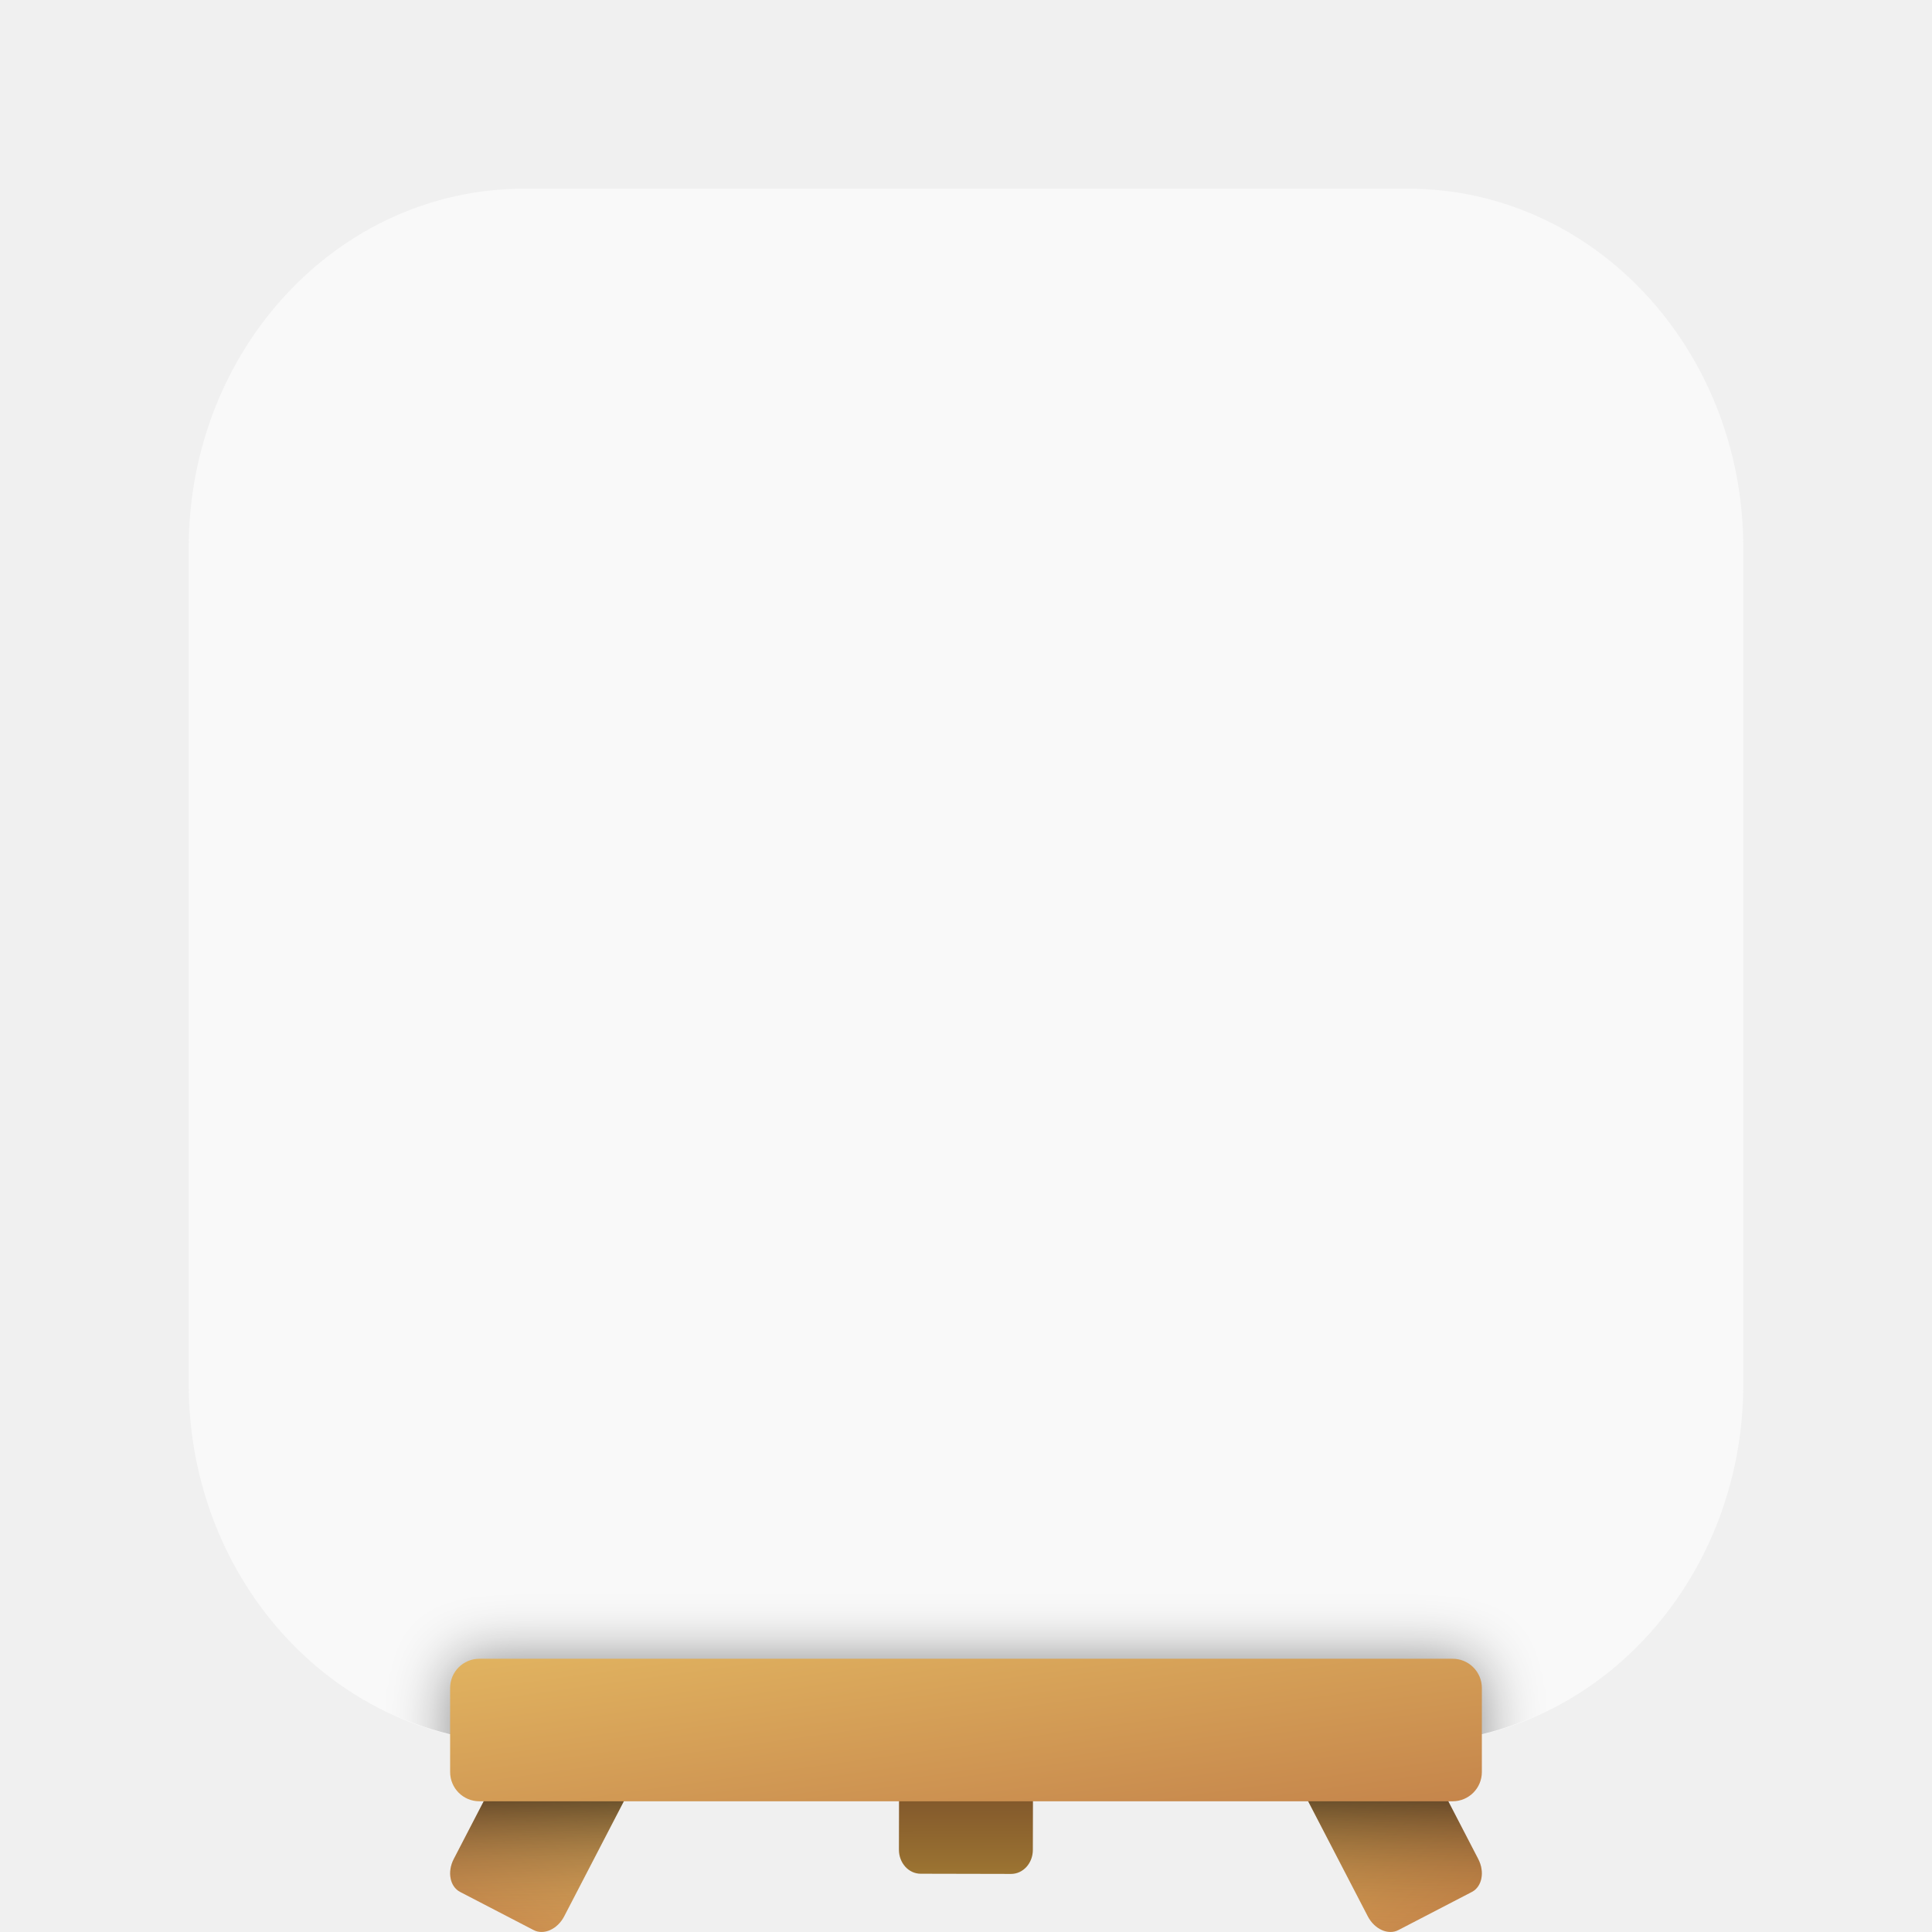
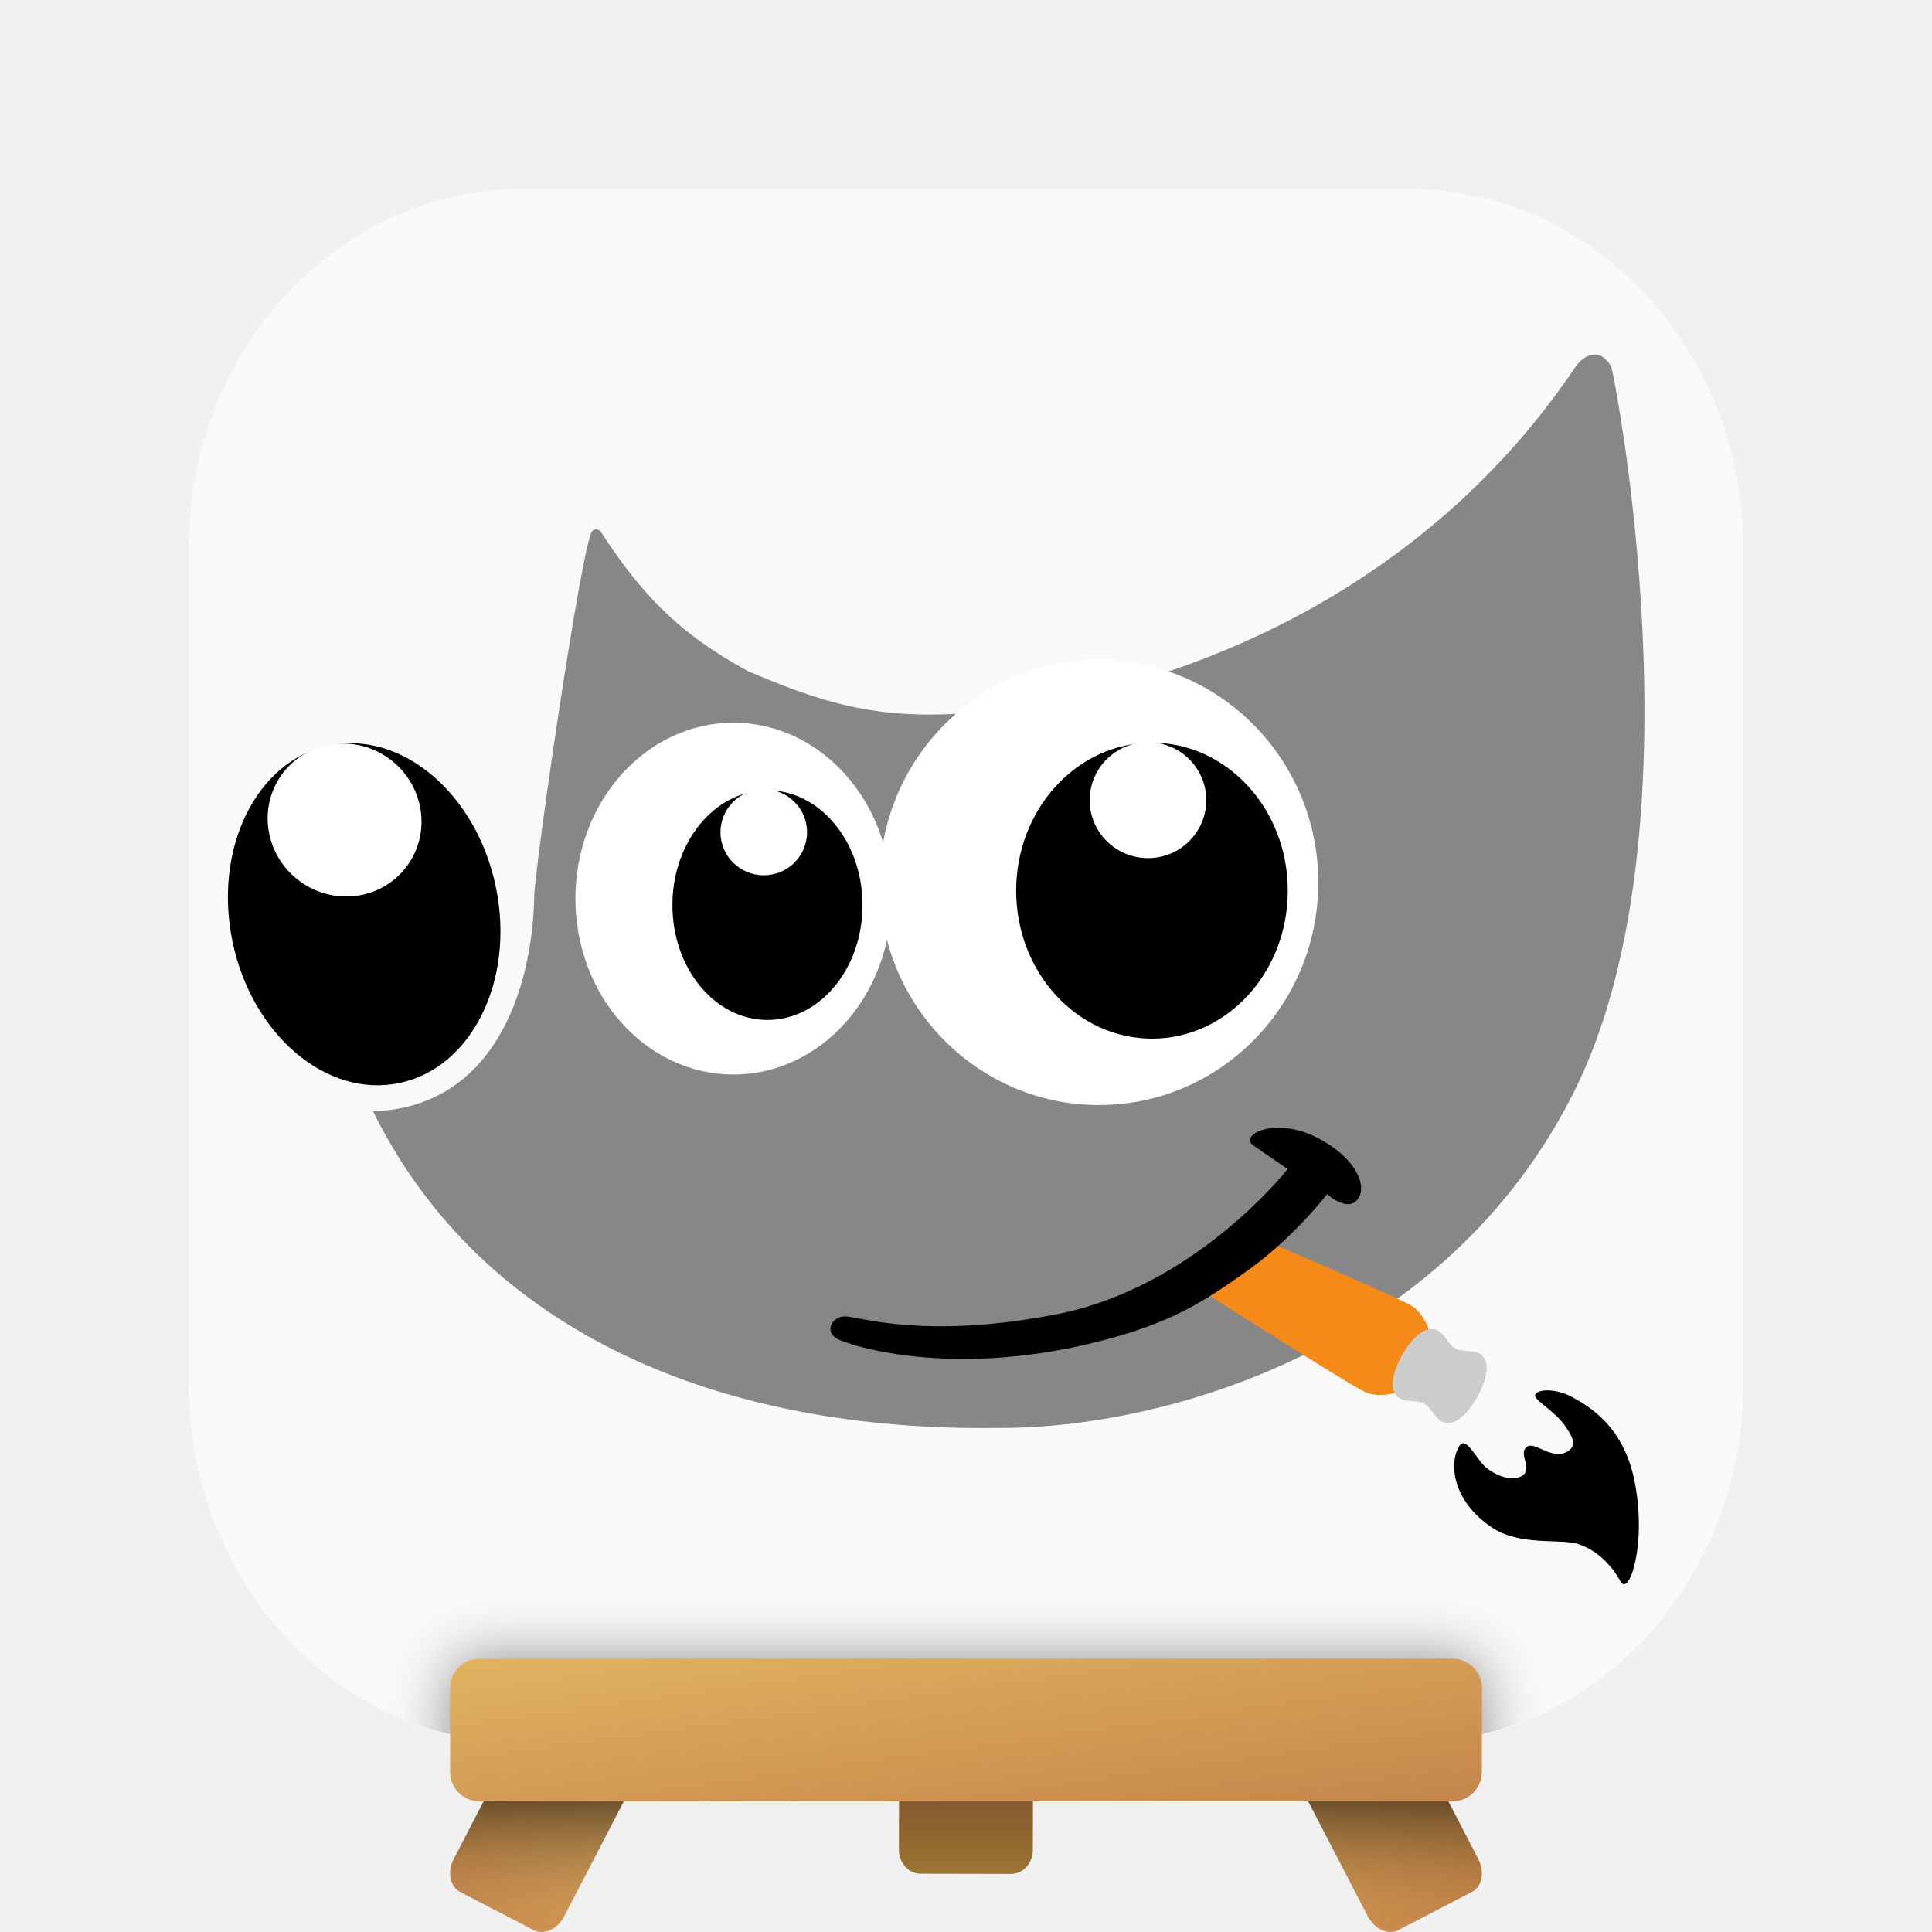
<svg xmlns="http://www.w3.org/2000/svg" xmlns:xlink="http://www.w3.org/1999/xlink" width="135.467mm" height="135.467mm" viewBox="0 0 135.467 135.467" version="1.1" id="svg1">
  <defs id="defs1">
    <clipPath clipPathUnits="userSpaceOnUse" id="clipPath15-7-4-0">
      <g id="g16-5-5-4">
        <rect style="display:inline;fill:#f9f9f9;fill-opacity:1;stroke:none;stroke-width:0.98;enable-background:new" id="rect15-3-2-6" width="245" height="245" x="628.284" y="9.221" rx="52.887" ry="56.686" />
      </g>
    </clipPath>
    <clipPath clipPathUnits="userSpaceOnUse" id="clipPath14-5-5-2">
      <g id="g15-6-4-6">
        <rect style="display:inline;fill:#f9f9f9;fill-opacity:1;stroke:none;stroke-width:0.98;enable-background:new" id="rect14-2-7-7" width="245" height="245" x="628.284" y="9.221" rx="52.887" ry="56.686" />
      </g>
    </clipPath>
    <clipPath clipPathUnits="userSpaceOnUse" id="clipPath13-9-4-56">
      <g id="g14-1-4-9">
        <rect style="display:inline;fill:#f9f9f9;fill-opacity:1;stroke:none;stroke-width:0.98;enable-background:new" id="rect13-2-3-8" width="245" height="245" x="628.284" y="9.221" rx="52.887" ry="56.686" />
      </g>
    </clipPath>
    <clipPath clipPathUnits="userSpaceOnUse" id="clipPath12-7-0-7">
      <g id="g13-0-7-28">
        <rect style="display:inline;fill:#f9f9f9;fill-opacity:1;stroke:none;stroke-width:0.98;enable-background:new" id="rect12-9-8-29" width="245" height="245" x="628.284" y="9.221" rx="52.887" ry="56.686" />
      </g>
    </clipPath>
    <clipPath clipPathUnits="userSpaceOnUse" id="clipPath11-3-6-9">
      <g id="g12-6-8-60">
        <rect style="display:inline;fill:#f9f9f9;fill-opacity:1;stroke:none;stroke-width:0.98;enable-background:new" id="rect11-0-8-2" width="245" height="245" x="628.284" y="9.221" rx="52.887" ry="56.686" />
      </g>
    </clipPath>
    <clipPath clipPathUnits="userSpaceOnUse" id="clipPath10-6-4-7">
      <g id="g11-2-3-6">
        <rect style="display:inline;fill:#f9f9f9;fill-opacity:1;stroke:none;stroke-width:0.98;enable-background:new" id="rect10-6-1-1" width="245" height="245" x="628.284" y="9.221" rx="52.887" ry="56.686" />
      </g>
    </clipPath>
    <clipPath clipPathUnits="userSpaceOnUse" id="clipPath9-1-4-3">
      <g id="g10-8-9-21">
        <rect style="display:inline;fill:#f9f9f9;fill-opacity:1;stroke:none;stroke-width:0.98;enable-background:new" id="rect9-7-2-5" width="245" height="245" x="628.284" y="9.221" rx="52.887" ry="56.686" />
      </g>
    </clipPath>
    <clipPath clipPathUnits="userSpaceOnUse" id="clipPath8-9-0-9">
      <g id="g9-2-6-9">
        <rect style="display:inline;fill:#f9f9f9;fill-opacity:1;stroke:none;stroke-width:0.98;enable-background:new" id="rect8-0-8-1" width="245" height="245" x="628.284" y="9.221" rx="52.887" ry="56.686" />
      </g>
    </clipPath>
    <clipPath clipPathUnits="userSpaceOnUse" id="clipPath7-2-9-4">
      <g id="g8-3-2-9">
        <rect style="display:inline;fill:#f9f9f9;fill-opacity:1;stroke:none;stroke-width:0.98;enable-background:new" id="rect7-7-6-1" width="245" height="245" x="628.284" y="9.221" rx="52.887" ry="56.686" />
      </g>
    </clipPath>
    <clipPath clipPathUnits="userSpaceOnUse" id="clipPath6-5-6-0">
      <g id="g7-9-4-7" transform="matrix(0.9793994,0.2043365,-0.2019474,0.9789037,0,0)">
        <rect style="display:inline;fill:#f9f9f9;fill-opacity:1;stroke:none;stroke-width:0.98;enable-background:new" id="rect6-2-9-5" width="245" height="245" x="628.284" y="9.221" rx="52.887" ry="56.686" />
      </g>
    </clipPath>
    <clipPath clipPathUnits="userSpaceOnUse" id="clipPath5-2-5-8">
      <g id="g6-8-0-7" transform="matrix(0.9772668,0.1938571,-0.2129038,0.9812226,0,0)">
        <rect style="display:inline;fill:#f9f9f9;fill-opacity:1;stroke:none;stroke-width:0.98;enable-background:new" id="rect5-9-4-0" width="245" height="245" x="628.284" y="9.221" rx="52.887" ry="56.686" />
      </g>
    </clipPath>
    <clipPath clipPathUnits="userSpaceOnUse" id="clipPath4-7-8-4">
      <g id="g5-3-7-8">
        <rect style="display:inline;fill:#f9f9f9;fill-opacity:1;stroke:none;stroke-width:0.98;enable-background:new" id="rect4-6-1-0" width="245" height="245" x="628.284" y="9.221" rx="52.887" ry="56.686" />
      </g>
    </clipPath>
    <clipPath clipPathUnits="userSpaceOnUse" id="clipPath3-1-7-4">
      <g id="g4-2-2-29">
        <rect style="display:inline;fill:#f9f9f9;fill-opacity:1;stroke:none;stroke-width:0.98;enable-background:new" id="rect3-9-7-6" width="245" height="245" x="628.284" y="9.221" rx="52.887" ry="56.686" />
      </g>
    </clipPath>
    <clipPath clipPathUnits="userSpaceOnUse" id="clipPath2-3-2-1">
      <g id="g3-1-2-0">
        <rect style="display:inline;fill:#f9f9f9;fill-opacity:1;stroke:none;stroke-width:0.98;enable-background:new" id="rect2-9-6-4" width="245" height="245" x="628.284" y="9.221" rx="52.887" ry="56.686" />
      </g>
    </clipPath>
    <clipPath clipPathUnits="userSpaceOnUse" id="clipPath1-4-1-2">
      <g id="g2-7-0-2">
        <rect style="display:inline;fill:#f9f9f9;fill-opacity:1;stroke:none;stroke-width:0.98;enable-background:new" id="rect1-8-6-20" width="245" height="245" x="628.284" y="9.221" rx="52.887" ry="56.686" />
      </g>
    </clipPath>
    <clipPath clipPathUnits="userSpaceOnUse" id="clipPath159">
      <rect style="display:inline;opacity:1;fill:none;fill-opacity:1;fill-rule:nonzero;stroke:none;stroke-width:0.436;enable-background:new" id="rect160" width="109.008" height="109.008" x="-654.043" y="477.311" rx="23.531" ry="25.222" />
    </clipPath>
    <clipPath clipPathUnits="userSpaceOnUse" id="clipPath15-7-4-0-3">
      <g id="g16-5-5-4-6">
        <rect style="display:inline;fill:#f9f9f9;fill-opacity:1;stroke:none;stroke-width:0.98;enable-background:new" id="rect15-3-2-6-0" width="245" height="245" x="628.284" y="9.221" rx="52.887" ry="56.686" />
      </g>
    </clipPath>
    <clipPath clipPathUnits="userSpaceOnUse" id="clipPath14-5-5-2-6">
      <g id="g15-6-4-6-2">
        <rect style="display:inline;fill:#f9f9f9;fill-opacity:1;stroke:none;stroke-width:0.98;enable-background:new" id="rect14-2-7-7-6" width="245" height="245" x="628.284" y="9.221" rx="52.887" ry="56.686" />
      </g>
    </clipPath>
    <clipPath clipPathUnits="userSpaceOnUse" id="clipPath13-9-4-56-1">
      <g id="g14-1-4-9-8">
        <rect style="display:inline;fill:#f9f9f9;fill-opacity:1;stroke:none;stroke-width:0.98;enable-background:new" id="rect13-2-3-8-7" width="245" height="245" x="628.284" y="9.221" rx="52.887" ry="56.686" />
      </g>
    </clipPath>
    <clipPath clipPathUnits="userSpaceOnUse" id="clipPath12-7-0-7-9">
      <g id="g13-0-7-28-2">
        <rect style="display:inline;fill:#f9f9f9;fill-opacity:1;stroke:none;stroke-width:0.98;enable-background:new" id="rect12-9-8-29-0" width="245" height="245" x="628.284" y="9.221" rx="52.887" ry="56.686" />
      </g>
    </clipPath>
    <clipPath clipPathUnits="userSpaceOnUse" id="clipPath11-3-6-9-2">
      <g id="g12-6-8-60-3">
        <rect style="display:inline;fill:#f9f9f9;fill-opacity:1;stroke:none;stroke-width:0.98;enable-background:new" id="rect11-0-8-2-7" width="245" height="245" x="628.284" y="9.221" rx="52.887" ry="56.686" />
      </g>
    </clipPath>
    <clipPath clipPathUnits="userSpaceOnUse" id="clipPath10-6-4-7-5">
      <g id="g11-2-3-6-9">
        <rect style="display:inline;fill:#f9f9f9;fill-opacity:1;stroke:none;stroke-width:0.98;enable-background:new" id="rect10-6-1-1-2" width="245" height="245" x="628.284" y="9.221" rx="52.887" ry="56.686" />
      </g>
    </clipPath>
    <clipPath clipPathUnits="userSpaceOnUse" id="clipPath9-1-4-3-2">
      <g id="g10-8-9-21-8">
        <rect style="display:inline;fill:#f9f9f9;fill-opacity:1;stroke:none;stroke-width:0.98;enable-background:new" id="rect9-7-2-5-9" width="245" height="245" x="628.284" y="9.221" rx="52.887" ry="56.686" />
      </g>
    </clipPath>
    <clipPath clipPathUnits="userSpaceOnUse" id="clipPath8-9-0-9-7">
      <g id="g9-2-6-9-3">
        <rect style="display:inline;fill:#f9f9f9;fill-opacity:1;stroke:none;stroke-width:0.98;enable-background:new" id="rect8-0-8-1-6" width="245" height="245" x="628.284" y="9.221" rx="52.887" ry="56.686" />
      </g>
    </clipPath>
    <clipPath clipPathUnits="userSpaceOnUse" id="clipPath7-2-9-4-1">
      <g id="g8-3-2-9-2">
        <rect style="display:inline;fill:#f9f9f9;fill-opacity:1;stroke:none;stroke-width:0.98;enable-background:new" id="rect7-7-6-1-9" width="245" height="245" x="628.284" y="9.221" rx="52.887" ry="56.686" />
      </g>
    </clipPath>
    <clipPath clipPathUnits="userSpaceOnUse" id="clipPath6-5-6-0-3">
      <g id="g7-9-4-7-1" transform="matrix(0.9793994,0.2043365,-0.2019474,0.9789037,0,0)">
        <rect style="display:inline;fill:#f9f9f9;fill-opacity:1;stroke:none;stroke-width:0.98;enable-background:new" id="rect6-2-9-5-9" width="245" height="245" x="628.284" y="9.221" rx="52.887" ry="56.686" />
      </g>
    </clipPath>
    <clipPath clipPathUnits="userSpaceOnUse" id="clipPath5-2-5-8-4">
      <g id="g6-8-0-7-7" transform="matrix(0.9772668,0.1938571,-0.2129038,0.9812226,0,0)">
        <rect style="display:inline;fill:#f9f9f9;fill-opacity:1;stroke:none;stroke-width:0.98;enable-background:new" id="rect5-9-4-0-8" width="245" height="245" x="628.284" y="9.221" rx="52.887" ry="56.686" />
      </g>
    </clipPath>
    <clipPath clipPathUnits="userSpaceOnUse" id="clipPath4-7-8-4-4">
      <g id="g5-3-7-8-5">
        <rect style="display:inline;fill:#f9f9f9;fill-opacity:1;stroke:none;stroke-width:0.98;enable-background:new" id="rect4-6-1-0-0" width="245" height="245" x="628.284" y="9.221" rx="52.887" ry="56.686" />
      </g>
    </clipPath>
    <clipPath clipPathUnits="userSpaceOnUse" id="clipPath3-1-7-4-3">
      <g id="g4-2-2-29-6">
        <rect style="display:inline;fill:#f9f9f9;fill-opacity:1;stroke:none;stroke-width:0.98;enable-background:new" id="rect3-9-7-6-1" width="245" height="245" x="628.284" y="9.221" rx="52.887" ry="56.686" />
      </g>
    </clipPath>
    <clipPath clipPathUnits="userSpaceOnUse" id="clipPath2-3-2-1-0">
      <g id="g3-1-2-0-6">
        <rect style="display:inline;fill:#f9f9f9;fill-opacity:1;stroke:none;stroke-width:0.98;enable-background:new" id="rect2-9-6-4-3" width="245" height="245" x="628.284" y="9.221" rx="52.887" ry="56.686" />
      </g>
    </clipPath>
    <clipPath clipPathUnits="userSpaceOnUse" id="clipPath1-4-1-2-2">
      <g id="g2-7-0-2-0">
        <rect style="display:inline;fill:#f9f9f9;fill-opacity:1;stroke:none;stroke-width:0.98;enable-background:new" id="rect1-8-6-20-6" width="245" height="245" x="628.284" y="9.221" rx="52.887" ry="56.686" />
      </g>
    </clipPath>
    <clipPath clipPathUnits="userSpaceOnUse" id="clipPath159-1">
      <rect style="display:inline;opacity:1;fill:none;fill-opacity:1;fill-rule:nonzero;stroke:none;stroke-width:0.436;enable-background:new" id="rect160-5" width="109.008" height="109.008" x="-654.043" y="477.311" rx="23.531" ry="25.222" />
    </clipPath>
    <filter style="color-interpolation-filters:sRGB" id="filter18-8" x="-0.068" y="-0.494" width="1.137" height="1.989">
      <feGaussianBlur stdDeviation="2.059" id="feGaussianBlur18-5" />
    </filter>
    <linearGradient xlink:href="#linearGradient300" id="linearGradient36" gradientUnits="userSpaceOnUse" gradientTransform="matrix(0.9999024,0,0,1,-0.09722079,-1.172365)" x1="635.604" y1="-419.929" x2="623.624" y2="-419.963" />
    <linearGradient id="linearGradient300">
      <stop style="stop-color:#9c7432;stop-opacity:1;" offset="0" id="stop299" />
      <stop style="stop-color:#7f552b;stop-opacity:1;" offset="0.5" id="stop300" />
    </linearGradient>
    <linearGradient xlink:href="#linearGradient151" id="linearGradient37" gradientUnits="userSpaceOnUse" gradientTransform="matrix(0.999923,0,0,0.9999794,1.285533,-0.8048013)" x1="756.597" y1="-105.85" x2="776.89" y2="-112.444" />
    <linearGradient id="linearGradient151">
      <stop style="stop-color:#e1b360;stop-opacity:1;" offset="0" id="stop150" />
      <stop style="stop-color:#c5854b;stop-opacity:1;" offset="1" id="stop151" />
    </linearGradient>
    <linearGradient xlink:href="#linearGradient296" id="linearGradient38" gradientUnits="userSpaceOnUse" gradientTransform="matrix(0.999923,0,0,0.9999794,1.285553,-0.8048613)" x1="756.597" y1="-114.573" x2="774.073" y2="-105.85" />
    <linearGradient id="linearGradient296">
      <stop style="stop-color:#000000;stop-opacity:0.5;" offset="0.497" id="stop295" />
      <stop style="stop-color:#e1b360;stop-opacity:0;" offset="1" id="stop296" />
    </linearGradient>
    <linearGradient xlink:href="#linearGradient3" id="linearGradient9-9" gradientUnits="userSpaceOnUse" gradientTransform="translate(-1074.57,-753.0628)" x1="756.597" y1="-105.85" x2="776.89" y2="-112.444" />
    <linearGradient id="linearGradient3">
      <stop style="stop-color:#c5854b;stop-opacity:1;" offset="0" id="stop3" />
      <stop style="stop-color:#e1b360;stop-opacity:1;" offset="1" id="stop4" />
    </linearGradient>
    <linearGradient xlink:href="#linearGradient298" id="linearGradient39" gradientUnits="userSpaceOnUse" gradientTransform="translate(-456.1004,973.4853)" x1="756.597" y1="-114.573" x2="774.073" y2="-105.85" />
    <linearGradient id="linearGradient298">
      <stop style="stop-color:#000000;stop-opacity:0.5;" offset="0.496" id="stop297" />
      <stop style="stop-color:#d6983d;stop-opacity:0;" offset="1" id="stop298" />
    </linearGradient>
    <linearGradient xlink:href="#linearGradient346" id="linearGradient190" gradientUnits="userSpaceOnUse" gradientTransform="matrix(2.690172,0,0,0.3716872,-1.093838,1.487626)" x1="-170.09" y1="1662.609" x2="-143.198" y2="1689.5" />
    <linearGradient id="linearGradient346" gradientTransform="matrix(2.690172,0,0,0.3717235,-178.1813,-39.68135)" x1="-170.09" y1="1662.609" x2="-143.198" y2="1662.609" gradientUnits="userSpaceOnUse">
      <stop style="stop-color:#e1b360;stop-opacity:1;" offset="0" id="stop345" />
      <stop style="stop-color:#c5854b;stop-opacity:1;" offset="1" id="stop346" />
    </linearGradient>
  </defs>
  <g id="layer1" transform="translate(-186.7958,-162.9833)">
    <g id="g158" transform="translate(677.0222,-340.1674)">
      <rect style="opacity:0.47;fill:none;fill-opacity:1;stroke:none;stroke-width:0.026;stroke-linecap:round;stroke-linejoin:round;stroke-dasharray:none;paint-order:stroke markers fill" id="rect158" width="135.467" height="135.467" x="-490.226" y="503.151" rx="0" ry="0" />
      <path id="rect84-5-5-90" style="display:inline;fill:#f9f9f9;fill-opacity:1;fill-rule:nonzero;stroke:none;stroke-width:0.436;enable-background:new" d="m -453.466,516.38 c -13.036,0 -23.531,11.249 -23.531,25.222 v 58.565 c 0,13.973 10.495,25.222 23.531,25.222 h 61.947 c 13.036,0 23.531,-11.249 23.531,-25.222 v -58.565 c 0,-13.973 -10.495,-25.222 -23.531,-25.222 z" />
      <g id="g18-7-0" transform="matrix(0.4445931,0,0,0.4418489,-745.1772,364.5694)" style="display:inline;stroke:none;enable-background:new">
-         <path d="m 849.739,40.234 c 0.252,-0.026 0.488,-0.018 0.703,0.018 0.863,0.136 1.895,1.066 2.254,2.114 0.358,1.048 14.581,72.997 -5.715,114.411 -20.296,41.414 -65.193,53.953 -91.054,53.773 -43.461,0.64 -81.206,-14.878 -98.568,-50.239 18.847,-0.641 25.115,-18.893 25.422,-34.094 0.094,-4.69 7.446,-55.723 9.132,-57.969 0.464,-0.566 1.141,-0.283 1.474,0.239 7.065,11.043 13.566,16.746 23.1,21.96 15.15,6.544 25.016,8.946 47.368,4.972 22.352,-3.975 59.163,-17.242 83.301,-53.471 0.926,-1.189 1.826,-1.622 2.583,-1.708 z" style="color:#000000;display:inline;fill:#878787;fill-opacity:1;stroke:none;stroke-width:8.722;stroke-linecap:round;-inkscape-stroke:none;paint-order:stroke fill markers;enable-background:new" id="path1-9-5-1-0-7-9" clip-path="url(#clipPath15-7-4-0-3)" transform="translate(-25.08106,329.6877)" />
-         <path id="path18-0-5-9-3-1-1" style="display:inline;fill:#000000;stroke:none;stroke-width:0.765;stroke-linecap:round;stroke-linejoin:round;enable-background:new" d="m 720.664,109.365 a 6.828,6.828 0 0 1 5.112,6.607 6.828,6.828 0 0 1 -6.828,6.828 6.828,6.828 0 0 1 -6.828,-6.828 6.828,6.828 0 0 1 3.605,-6 14.931,18.242 0 0 0 -11.034,17.585 14.931,18.242 0 0 0 14.931,18.242 14.931,18.242 0 0 0 14.931,-18.242 14.931,18.242 0 0 0 -13.889,-18.192 z" clip-path="url(#clipPath14-5-5-2-6)" transform="translate(-25.08106,329.6877)" />
-         <path id="path19-6-0-1-6-1-9" style="display:inline;fill:#000000;stroke:none;stroke-width:1.04;stroke-linecap:round;stroke-linejoin:round;enable-background:new" d="m 780.981,101.84 a 9.173,9.173 0 0 1 7.795,9.069 9.173,9.173 0 0 1 -9.173,9.173 9.173,9.173 0 0 1 -9.173,-9.173 9.173,9.173 0 0 1 6.863,-8.861 21.454,23.492 0 0 0 -18.541,23.264 21.454,23.492 0 0 0 21.454,23.492 21.454,23.492 0 0 0 21.454,-23.492 21.454,23.492 0 0 0 -20.68,-23.472 z" clip-path="url(#clipPath13-9-4-56-1)" transform="translate(-25.08106,329.6877)" />
-         <ellipse style="display:inline;fill:#ffffff;fill-opacity:1;stroke:none;stroke-width:3.392;stroke-linecap:round;stroke-linejoin:round;enable-background:new" id="path23-1-0-0-1-5-6" cx="714.193" cy="126.554" rx="24.915" ry="27.915" clip-path="url(#clipPath12-7-0-7-9)" transform="translate(-25.08106,329.6877)" />
-         <ellipse style="display:inline;fill:#ffffff;fill-opacity:1;stroke:none;stroke-width:3.354;stroke-linecap:round;stroke-linejoin:round;enable-background:new" id="path24-59-3-7-06-9-2" cx="771.841" cy="124.003" rx="34.594" ry="35.311" clip-path="url(#clipPath11-3-6-9-2)" transform="translate(-25.08106,329.6877)" />
-         <ellipse style="display:inline;fill:#000000;fill-opacity:1;stroke:none;stroke-width:3.499;stroke-linecap:round;stroke-linejoin:round;enable-background:new" id="path25-4-4-5-3-7-5" cx="719.567" cy="127.589" rx="14.99" ry="18.223" clip-path="url(#clipPath10-6-4-7-5)" transform="translate(-25.08106,329.6877)" />
-         <ellipse style="display:inline;fill:#000000;fill-opacity:1;stroke:none;stroke-width:4.748;stroke-linecap:round;stroke-linejoin:round;enable-background:new" id="ellipse25-9-6-87-2-7-4" cx="780.209" cy="125.297" rx="21.419" ry="23.48" clip-path="url(#clipPath9-1-4-3-2)" transform="translate(-25.08106,329.6877)" />
-         <circle style="display:inline;fill:#ffffff;fill-opacity:1;stroke:none;stroke-width:3.482;stroke-linecap:round;stroke-linejoin:round;enable-background:new" id="path26-09-6-0-0-6-4" cx="779.578" cy="110.932" r="9.196" clip-path="url(#clipPath8-9-0-9-7)" transform="translate(-25.08106,329.6877)" />
-         <circle style="display:inline;fill:#ffffff;fill-opacity:1;stroke:none;stroke-width:3.381;stroke-linecap:round;stroke-linejoin:round;enable-background:new" id="path27-1-0-4-6-7-9" cx="718.983" cy="116.024" r="6.829" clip-path="url(#clipPath7-2-9-4-1)" transform="translate(-25.08106,329.6877)" />
-         <ellipse style="display:inline;fill:#000000;fill-opacity:1;stroke:none;stroke-width:5.1;stroke-linecap:round;stroke-linejoin:round;enable-background:new" id="path25-2-7-2-8-1-3-9" cx="616.391" cy="260.351" rx="21.214" ry="27.354" transform="matrix(0.9789008,-0.2043359,0.2019468,0.9793965,-25.08106,329.6877)" clip-path="url(#clipPath6-5-6-0-3)" />
-         <ellipse style="display:inline;fill:#ffffff;fill-opacity:1;stroke:none;stroke-width:6.007;stroke-linecap:round;stroke-linejoin:round;enable-background:new" id="path27-0-7-5-0-5-6-3" cx="613.743" cy="238.504" rx="12.082" ry="12.185" transform="matrix(0.981037,-0.1938204,0.2128635,0.9770819,-25.08106,329.6877)" clip-path="url(#clipPath5-2-5-8-4)" />
-         <path id="rect30-5-36-1-8-42-5-5-6" style="display:inline;fill:#f58a19;fill-opacity:1;stroke:none;stroke-width:3.547;stroke-linecap:round;stroke-linejoin:round;enable-background:new" d="m 787.532,188.448 c 0,0 22.024,14.153 25.946,16.237 3.922,2.084 9.528,-1.637 9.528,-1.637 l 1.746,-3.286 c 0,0 -0.052,-6.728 -3.977,-8.812 -3.922,-2.084 -27.977,-12.416 -27.977,-12.416 z" clip-path="url(#clipPath4-7-8-4-4)" transform="translate(-25.08106,329.6877)" />
-         <path d="m 777.125,195.314 c -26.629,8.434 -45.169,2 -46.707,1.026 -1.84,-1.165 -0.674,-3.502 1.392,-3.489 2.209,0.018 12.416,3.721 33.226,-0.307 22,-4.258 36.567,-23.079 36.567,-23.079 0,0 -2.15,-1.475 -5.382,-3.722 -1.523,-1.059 0.3,-2.712 3.587,-2.827 1.972,-0.061 4.472,0.415 7.093,1.912 7.053,4.029 7.294,8.989 4.978,10.066 -1.62,0.754 -4.059,-1.442 -4.059,-1.442 0,0 -4.96,6.582 -12.12,11.821 -8.11,5.934 -12.117,7.83 -18.574,10.041 z" style="display:inline;fill:#000000;fill-opacity:1;stroke:none;stroke-width:0.765;stroke-linecap:round;stroke-linejoin:round;stroke-dasharray:none;enable-background:new" id="path1-5-1-9-96-4-6-0" clip-path="url(#clipPath3-1-7-4-3)" transform="translate(-25.08106,329.6877)" />
-         <path style="display:inline;fill:#000000;fill-opacity:1;stroke:none;stroke-width:0.765;stroke-linecap:round;stroke-linejoin:round;enable-background:new" d="m 828.634,213.511 c -1.635,2.687 -0.99,8.695 5.17,12.829 4.498,3.019 10.823,1.728 13.62,2.638 2.797,0.91 5.137,3.113 6.707,5.973 1.316,2.397 4.183,-5.974 2.166,-16.044 -1.727,-8.621 -7.173,-11.822 -9.909,-13.293 -2.566,-1.38 -5.508,-1.258 -5.762,-0.256 -0.191,0.754 2.979,2.408 4.648,4.757 1.483,2.088 1.942,3.342 0.386,4.221 -2.431,1.374 -5.083,-1.731 -6.333,-0.784 -1.419,1.076 0.984,3.444 -0.694,4.559 -1.749,1.162 -4.569,-0.226 -5.852,-1.387 -1.516,-1.372 -3.147,-5.117 -4.148,-3.214 z" id="path20-5-5-1-7-3-5" clip-path="url(#clipPath2-3-2-1-0)" transform="translate(-25.08106,329.6877)" />
-         <path id="path21-7-5-9-0-04-65-9-0" style="display:inline;fill:#cccccc;fill-opacity:1;stroke:none;stroke-width:0.739;stroke-linecap:round;stroke-linejoin:round;enable-background:new" d="m 818.271,204.425 c 0.733,2.59 3.311,1.415 4.877,2.284 1.565,0.87 1.926,3.68 4.513,2.935 2.587,-0.745 5.976,-6.843 5.243,-9.434 -0.733,-2.59 -3.312,-1.413 -4.877,-2.283 -1.565,-0.87 -1.926,-3.682 -4.513,-2.936 -2.587,0.745 -5.976,6.843 -5.243,9.433 z" clip-path="url(#clipPath1-4-1-2-2)" transform="translate(-25.08106,329.6877)" />
+         <path d="m 849.739,40.234 c 0.252,-0.026 0.488,-0.018 0.703,0.018 0.863,0.136 1.895,1.066 2.254,2.114 0.358,1.048 14.581,72.997 -5.715,114.411 -20.296,41.414 -65.193,53.953 -91.054,53.773 -43.461,0.64 -81.206,-14.878 -98.568,-50.239 18.847,-0.641 25.115,-18.893 25.422,-34.094 0.094,-4.69 7.446,-55.723 9.132,-57.969 0.464,-0.566 1.141,-0.283 1.474,0.239 7.065,11.043 13.566,16.746 23.1,21.96 15.15,6.544 25.016,8.946 47.368,4.972 22.352,-3.975 59.163,-17.242 83.301,-53.471 0.926,-1.189 1.826,-1.622 2.583,-1.708 z" style="color:#000000;display:inline;fill:#878787;fill-opacity:1;stroke:none;stroke-width:8.722;stroke-linecap:round;-inkscape-stroke:none;paint-order:stroke fill markers;enable-background:new" id="path1-9-5-1-0-7-9" transform="translate(-25.08106,329.6877)" />
+         <path id="path18-0-5-9-3-1-1" style="display:inline;fill:#000000;stroke:none;stroke-width:0.765;stroke-linecap:round;stroke-linejoin:round;enable-background:new" d="m 720.664,109.365 a 6.828,6.828 0 0 1 5.112,6.607 6.828,6.828 0 0 1 -6.828,6.828 6.828,6.828 0 0 1 -6.828,-6.828 6.828,6.828 0 0 1 3.605,-6 14.931,18.242 0 0 0 -11.034,17.585 14.931,18.242 0 0 0 14.931,18.242 14.931,18.242 0 0 0 14.931,-18.242 14.931,18.242 0 0 0 -13.889,-18.192 z" transform="translate(-25.08106,329.6877)" />
+         <path id="path19-6-0-1-6-1-9" style="display:inline;fill:#000000;stroke:none;stroke-width:1.04;stroke-linecap:round;stroke-linejoin:round;enable-background:new" d="m 780.981,101.84 a 9.173,9.173 0 0 1 7.795,9.069 9.173,9.173 0 0 1 -9.173,9.173 9.173,9.173 0 0 1 -9.173,-9.173 9.173,9.173 0 0 1 6.863,-8.861 21.454,23.492 0 0 0 -18.541,23.264 21.454,23.492 0 0 0 21.454,23.492 21.454,23.492 0 0 0 21.454,-23.492 21.454,23.492 0 0 0 -20.68,-23.472 z" transform="translate(-25.08106,329.6877)" />
+         <ellipse style="display:inline;fill:#ffffff;fill-opacity:1;stroke:none;stroke-width:3.392;stroke-linecap:round;stroke-linejoin:round;enable-background:new" id="path23-1-0-0-1-5-6" cx="714.193" cy="126.554" rx="24.915" ry="27.915" transform="translate(-25.08106,329.6877)" />
+         <ellipse style="display:inline;fill:#ffffff;fill-opacity:1;stroke:none;stroke-width:3.354;stroke-linecap:round;stroke-linejoin:round;enable-background:new" id="path24-59-3-7-06-9-2" cx="771.841" cy="124.003" rx="34.594" ry="35.311" transform="translate(-25.08106,329.6877)" />
+         <ellipse style="display:inline;fill:#000000;fill-opacity:1;stroke:none;stroke-width:3.499;stroke-linecap:round;stroke-linejoin:round;enable-background:new" id="path25-4-4-5-3-7-5" cx="719.567" cy="127.589" rx="14.99" ry="18.223" transform="translate(-25.08106,329.6877)" />
+         <ellipse style="display:inline;fill:#000000;fill-opacity:1;stroke:none;stroke-width:4.748;stroke-linecap:round;stroke-linejoin:round;enable-background:new" id="ellipse25-9-6-87-2-7-4" cx="780.209" cy="125.297" rx="21.419" ry="23.48" transform="translate(-25.08106,329.6877)" />
+         <circle style="display:inline;fill:#ffffff;fill-opacity:1;stroke:none;stroke-width:3.482;stroke-linecap:round;stroke-linejoin:round;enable-background:new" id="path26-09-6-0-0-6-4" cx="779.578" cy="110.932" r="9.196" transform="translate(-25.08106,329.6877)" />
+         <circle style="display:inline;fill:#ffffff;fill-opacity:1;stroke:none;stroke-width:3.381;stroke-linecap:round;stroke-linejoin:round;enable-background:new" id="path27-1-0-4-6-7-9" cx="718.983" cy="116.024" r="6.829" transform="translate(-25.08106,329.6877)" />
+         <ellipse style="display:inline;fill:#000000;fill-opacity:1;stroke:none;stroke-width:5.1;stroke-linecap:round;stroke-linejoin:round;enable-background:new" id="path25-2-7-2-8-1-3-9" cx="616.391" cy="260.351" rx="21.214" ry="27.354" transform="matrix(0.9789008,-0.2043359,0.2019468,0.9793965,-25.08106,329.6877)" />
+         <ellipse style="display:inline;fill:#ffffff;fill-opacity:1;stroke:none;stroke-width:6.007;stroke-linecap:round;stroke-linejoin:round;enable-background:new" id="path27-0-7-5-0-5-6-3" cx="613.743" cy="238.504" rx="12.082" ry="12.185" transform="matrix(0.981037,-0.1938204,0.2128635,0.9770819,-25.08106,329.6877)" />
+         <path id="rect30-5-36-1-8-42-5-5-6" style="display:inline;fill:#f58a19;fill-opacity:1;stroke:none;stroke-width:3.547;stroke-linecap:round;stroke-linejoin:round;enable-background:new" d="m 787.532,188.448 c 0,0 22.024,14.153 25.946,16.237 3.922,2.084 9.528,-1.637 9.528,-1.637 l 1.746,-3.286 c 0,0 -0.052,-6.728 -3.977,-8.812 -3.922,-2.084 -27.977,-12.416 -27.977,-12.416 z" transform="translate(-25.08106,329.6877)" />
+         <path d="m 777.125,195.314 c -26.629,8.434 -45.169,2 -46.707,1.026 -1.84,-1.165 -0.674,-3.502 1.392,-3.489 2.209,0.018 12.416,3.721 33.226,-0.307 22,-4.258 36.567,-23.079 36.567,-23.079 0,0 -2.15,-1.475 -5.382,-3.722 -1.523,-1.059 0.3,-2.712 3.587,-2.827 1.972,-0.061 4.472,0.415 7.093,1.912 7.053,4.029 7.294,8.989 4.978,10.066 -1.62,0.754 -4.059,-1.442 -4.059,-1.442 0,0 -4.96,6.582 -12.12,11.821 -8.11,5.934 -12.117,7.83 -18.574,10.041 z" style="display:inline;fill:#000000;fill-opacity:1;stroke:none;stroke-width:0.765;stroke-linecap:round;stroke-linejoin:round;stroke-dasharray:none;enable-background:new" id="path1-5-1-9-96-4-6-0" transform="translate(-25.08106,329.6877)" />
+         <path style="display:inline;fill:#000000;fill-opacity:1;stroke:none;stroke-width:0.765;stroke-linecap:round;stroke-linejoin:round;enable-background:new" d="m 828.634,213.511 c -1.635,2.687 -0.99,8.695 5.17,12.829 4.498,3.019 10.823,1.728 13.62,2.638 2.797,0.91 5.137,3.113 6.707,5.973 1.316,2.397 4.183,-5.974 2.166,-16.044 -1.727,-8.621 -7.173,-11.822 -9.909,-13.293 -2.566,-1.38 -5.508,-1.258 -5.762,-0.256 -0.191,0.754 2.979,2.408 4.648,4.757 1.483,2.088 1.942,3.342 0.386,4.221 -2.431,1.374 -5.083,-1.731 -6.333,-0.784 -1.419,1.076 0.984,3.444 -0.694,4.559 -1.749,1.162 -4.569,-0.226 -5.852,-1.387 -1.516,-1.372 -3.147,-5.117 -4.148,-3.214 z" id="path20-5-5-1-7-3-5" transform="translate(-25.08106,329.6877)" />
+         <path id="path21-7-5-9-0-04-65-9-0" style="display:inline;fill:#cccccc;fill-opacity:1;stroke:none;stroke-width:0.739;stroke-linecap:round;stroke-linejoin:round;enable-background:new" d="m 818.271,204.425 c 0.733,2.59 3.311,1.415 4.877,2.284 1.565,0.87 1.926,3.68 4.513,2.935 2.587,-0.745 5.976,-6.843 5.243,-9.434 -0.733,-2.59 -3.312,-1.413 -4.877,-2.283 -1.565,-0.87 -1.926,-3.682 -4.513,-2.936 -2.587,0.745 -5.976,6.843 -5.243,9.433 z" transform="translate(-25.08106,329.6877)" />
      </g>
      <path id="rect18-2" clip-path="url(#clipPath159-1)" style="display:inline;opacity:0.444;fill:#000000;fill-opacity:1;stroke:none;stroke-width:0.904;stroke-linecap:round;stroke-linejoin:round;paint-order:fill markers stroke;filter:url(#filter18-8);enable-background:new" d="m -633.655,580.407 c -1.139,0 -2.056,0.917 -2.056,2.055 v 5.885 c 0,1.139 0.917,2.055 2.056,2.055 h 68.231 c 1.139,0 2.056,-0.917 2.056,-2.055 v -5.885 c 0,-1.139 -0.917,-2.055 -2.056,-2.055 z" transform="matrix(1,0,0,0.9999024,177.0459,39.10778)" />
      <path id="rect17-27-9" style="display:inline;fill:url(#linearGradient36);stroke:none;stroke-width:0.817;stroke-linecap:round;stroke-linejoin:round;paint-order:fill markers stroke;enable-background:new" d="m 623.466,-424.304 c 0,-0.845 0.752,-1.526 1.687,-1.526 l 8.598,4.7e-4 c 0.935,0 1.687,0.681 1.687,1.526 l -7e-5,6.338 c 0,0.845 -0.752,1.527 -1.687,1.527 l -8.598,4e-5 c -0.935,0 -1.687,-0.681 -1.687,-1.527 z" transform="matrix(-0.00215835,0.9999977,0.9999977,0.00213137,0,0)" />
      <rect style="display:inline;fill:url(#linearGradient37);stroke:none;stroke-width:0.835;stroke-linecap:round;stroke-linejoin:round;paint-order:fill markers stroke;enable-background:new" id="rect7-6" width="17.475" height="8.723" x="757.824" y="-115.375" rx="1.843" ry="1.457" transform="matrix(-0.4602814,0.887773,0.8875545,0.4607027,0,0)" />
      <path id="rect14-8" style="display:inline;fill:url(#linearGradient38);stroke:none;stroke-width:0.835;stroke-linecap:round;stroke-linejoin:round;paint-order:fill markers stroke;enable-background:new" d="m 757.969,-114.487 c 0.279,-0.523 0.932,-0.888 1.698,-0.888 l 13.789,-10e-6 c 1.021,0 1.843,0.65 1.843,1.457 l 3.3e-4,5.81 c 0,0.807 -0.822,1.456 -1.843,1.456 l -13.789,10e-6 c -1.021,0 -1.843,-0.65 -1.843,-1.457 l 1.3e-4,-5.809 c 0,-0.202 0.052,-0.394 0.145,-0.568 z" transform="matrix(-0.4602814,0.887773,0.8875545,0.4607027,0,0)" />
      <g id="g154" transform="matrix(1,0,0,0.9999024,230.2418,-42.82509)" style="stroke:none">
        <rect style="display:inline;fill:url(#linearGradient9-9);stroke:none;stroke-width:0.835;stroke-linecap:round;stroke-linejoin:round;paint-order:fill markers stroke;enable-background:new" id="rect9-3" width="17.476" height="8.723" x="-317.973" y="-867.636" rx="1.843" ry="1.457" transform="matrix(-0.460246,-0.8877914,0.8875361,-0.4607382,0,0)" />
        <rect style="display:inline;fill:url(#linearGradient39);stroke:none;stroke-width:0.835;stroke-linecap:round;stroke-linejoin:round;paint-order:fill markers stroke;enable-background:new" id="rect8-0" width="17.476" height="8.723" x="300.497" y="858.913" rx="1.843" ry="1.457" transform="matrix(0.460246,0.8877914,-0.8875361,0.4607382,0,0)" />
      </g>
      <path id="rect19-1-4-1" style="display:inline;fill:url(#linearGradient190);stroke:none;stroke-width:0.904;stroke-linecap:round;stroke-linejoin:round;paint-order:fill markers stroke;enable-background:new" d="m -456.609,619.458 c -1.139,0 -2.056,0.916 -2.056,2.055 v 5.884 c 0,1.139 0.917,2.056 2.056,2.056 h 68.231 c 1.139,0 2.056,-0.917 2.056,-2.056 v -5.884 c 0,-1.139 -0.917,-2.055 -2.056,-2.055 z" />
    </g>
  </g>
</svg>
